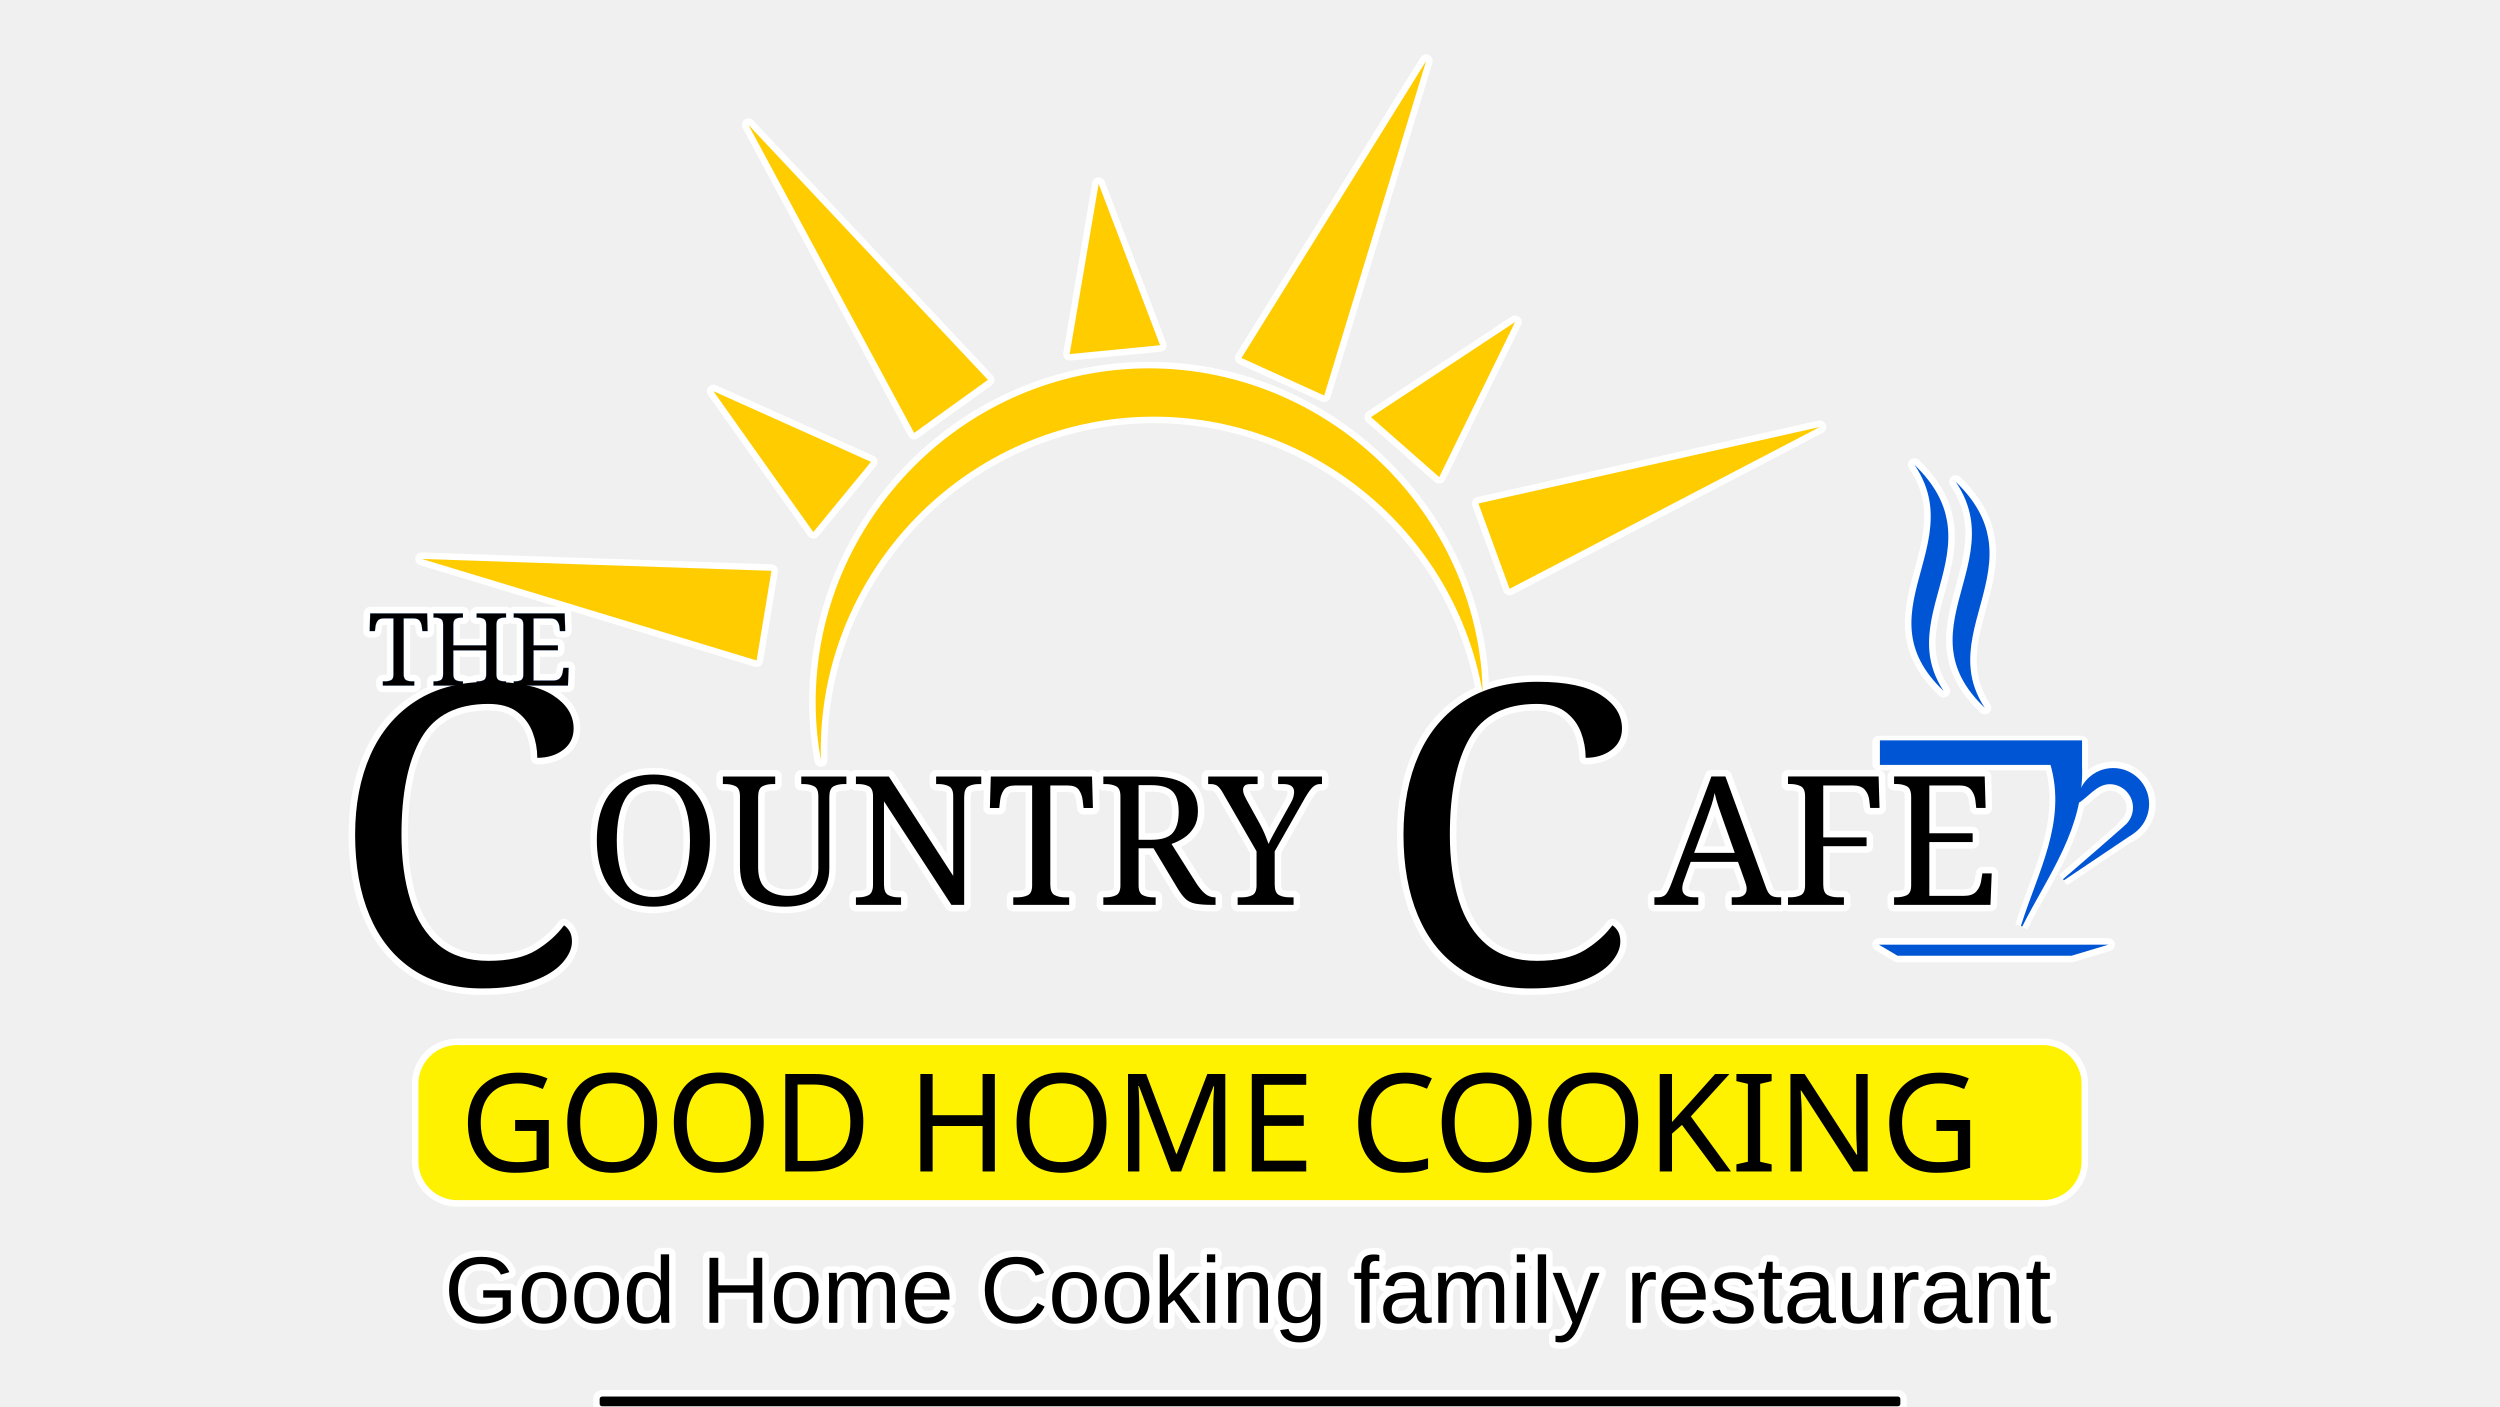
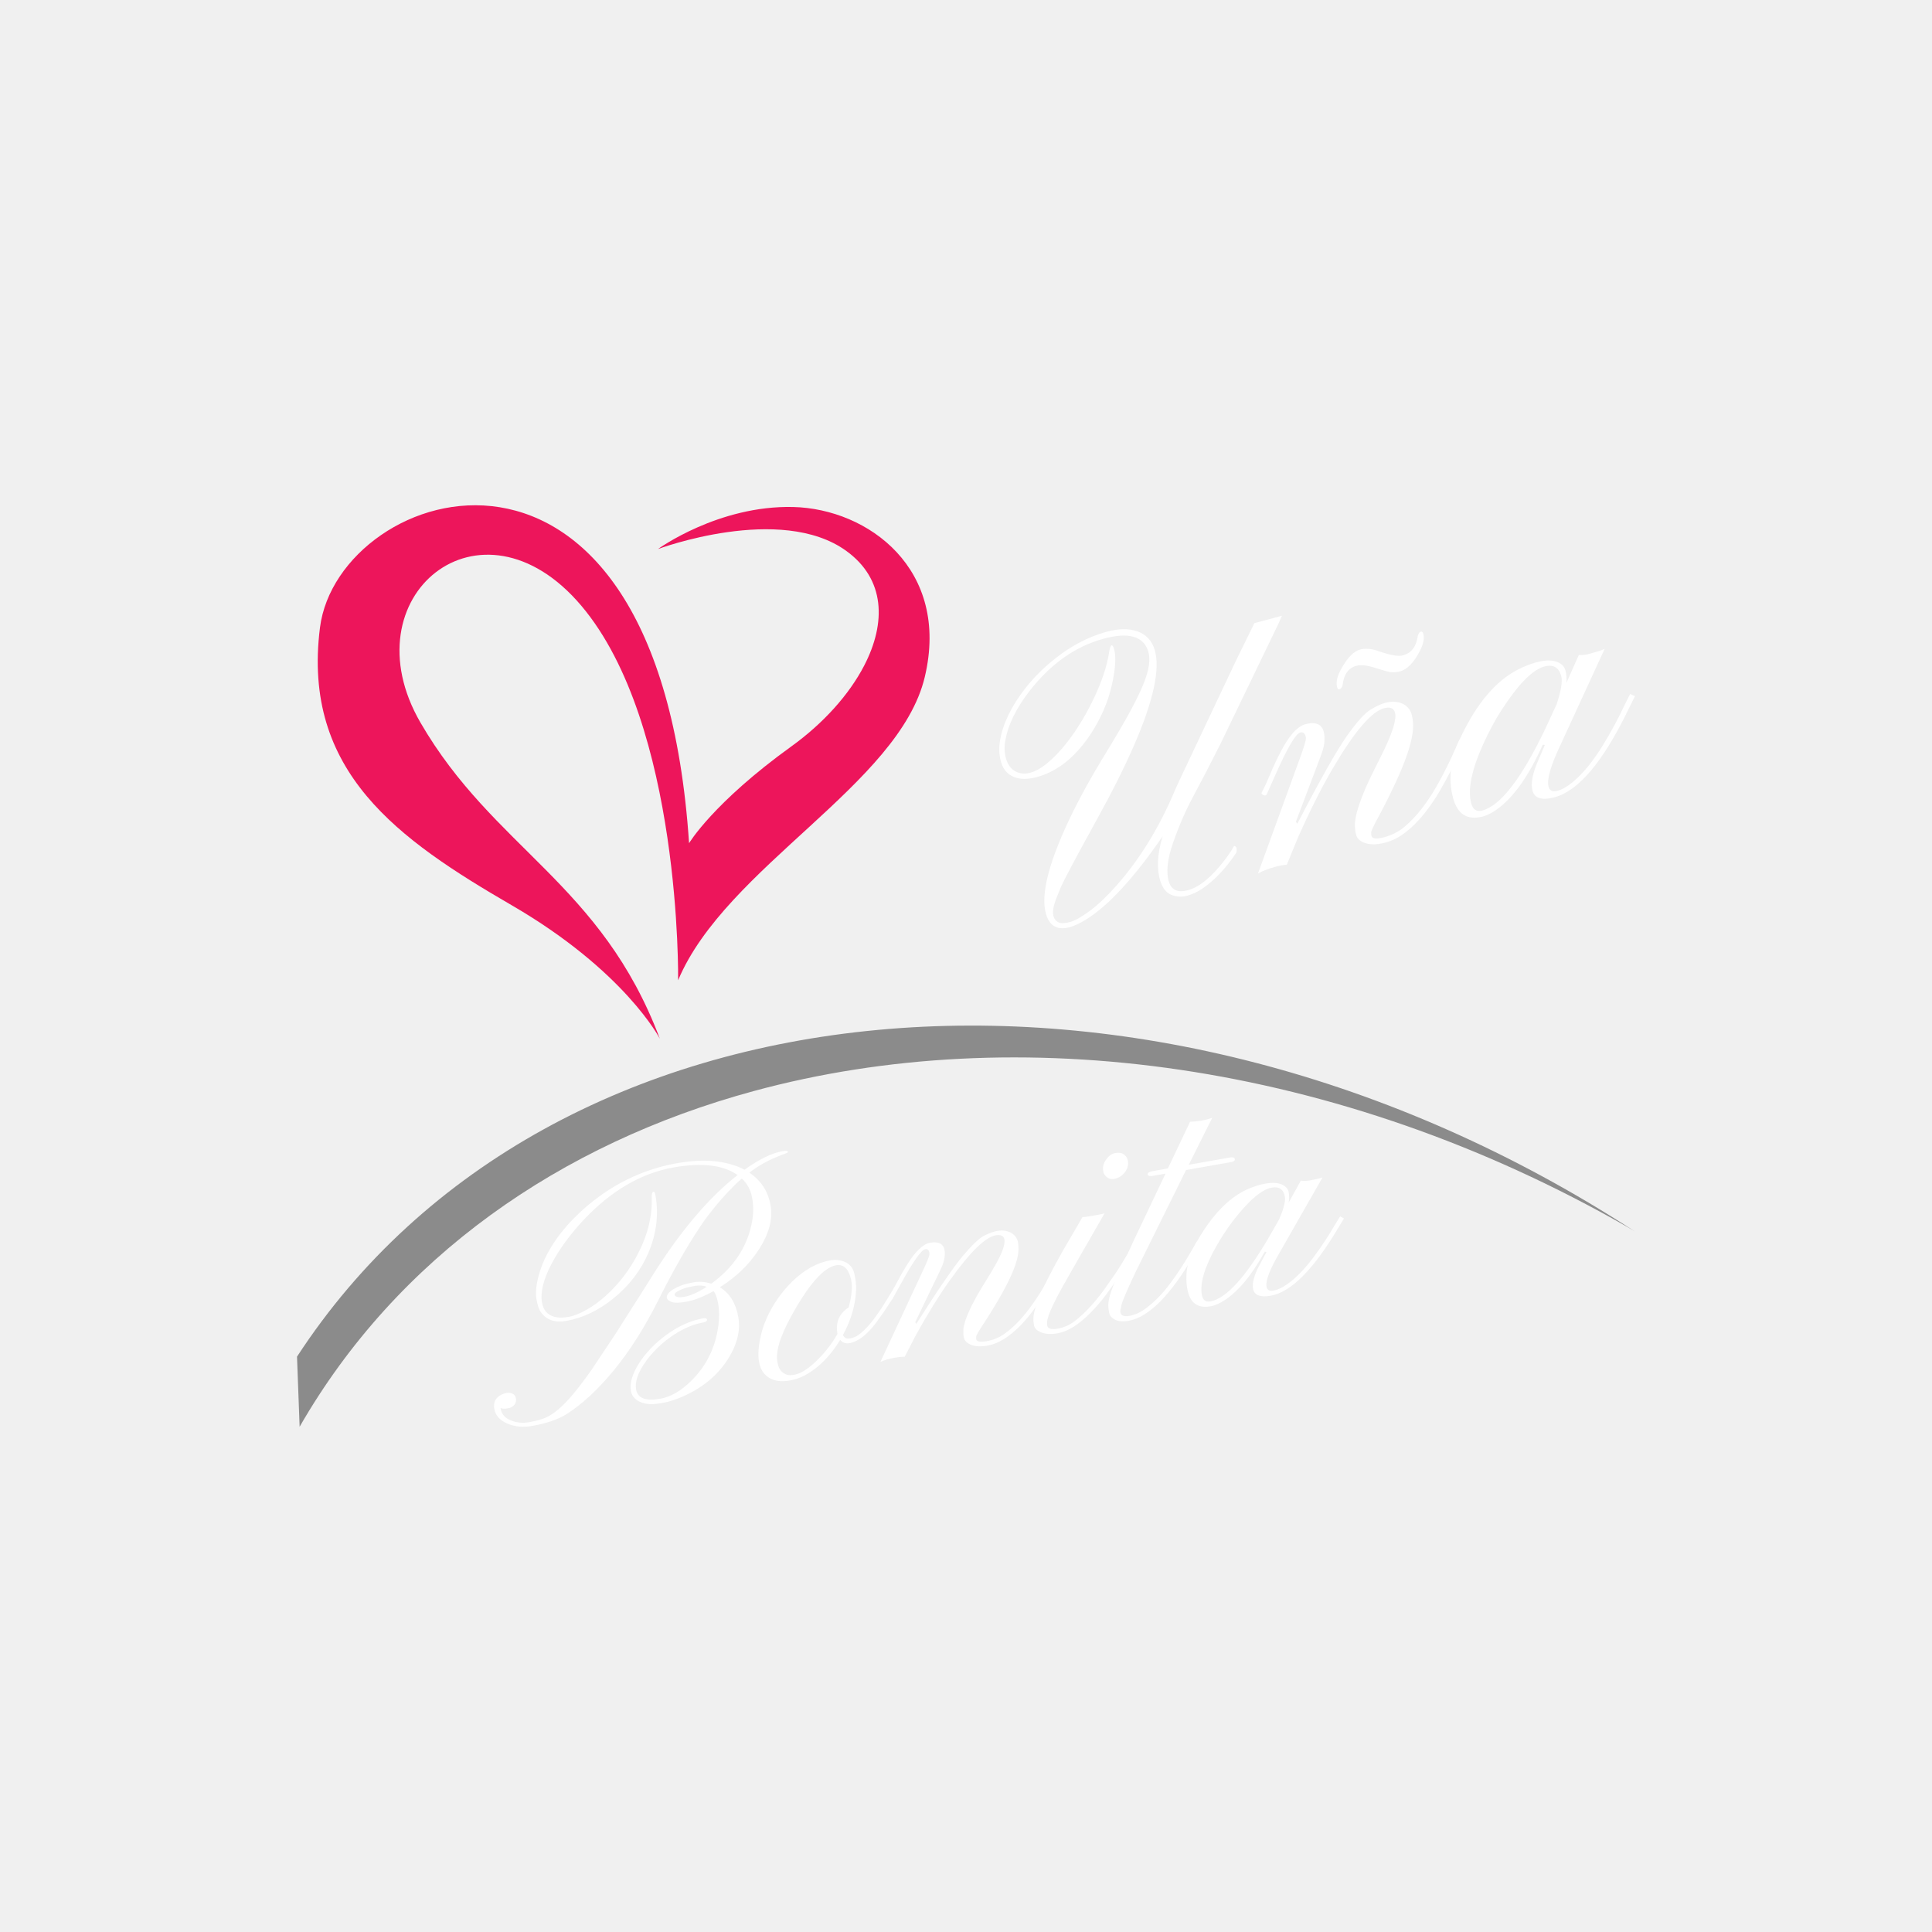
- <svg xmlns="http://www.w3.org/2000/svg" width="100%" height="100%" viewBox="0 0 8000 4500" version="1.1" xml:space="preserve" style="fill-rule:evenodd;clip-rule:evenodd;stroke-linejoin:round;stroke-miterlimit:2;">
+ <svg xmlns="http://www.w3.org/2000/svg" width="100%" height="100%" viewBox="0 0 3000 3000" version="1.1" xml:space="preserve" style="fill-rule:evenodd;clip-rule:evenodd;stroke-linejoin:round;stroke-miterlimit:2;">
+   <rect x="0" y="0" width="3000" height="3000" style="fill:none;" />
  <g>
    <g>
-       <g>
-         <g id="g1750">
-           <g id="g1663">
-             <path id="path826" d="M3573.94,1183.74c-583.014,57.087 -1015.79,583.808 -958.703,1166.82c2.827,27.64 6.731,55.159 11.704,82.495c-16.768,-557.954 406.646,-1039.72 962.135,-1094.73c551.701,-53.831 1058.26,330.415 1155.12,876.207c-0.332,-24.06 -1.476,-48.103 -3.431,-72.086c-0,-0.001 -0.001,-0.001 -0.001,-0.002c-57.083,-583.016 -583.804,-1015.79 -1166.82,-958.71c-0.001,0 -0.002,0 -0.003,0Z" style="fill:#fff;stroke:#fff;stroke-width:41.67px;" />
-             <path id="path839" d="M5823.32,1366.42l-496.296,258.862l-496.296,258.862l-99.85,-273.086l546.221,-122.319l546.221,-122.319Z" style="fill:#fff;stroke:#fff;stroke-width:41.67px;" />
-             <path id="path841" d="M4563.76,194.799l-163.152,535.445l-163.152,535.444l-264.781,-120.155l295.543,-475.367l295.542,-475.367Z" style="fill:#fff;stroke:#fff;stroke-width:41.67px;" />
-             <path id="path843" d="M2394.84,399.542l383.234,407.985l383.233,407.984l-235.99,169.867l-265.238,-492.918l-265.239,-492.918Z" style="fill:#fff;stroke:#fff;stroke-width:41.67px;" />
-             <path id="path845" d="M1349.79,1788.61l559.426,19.01l559.426,19.009l-23.765,143.429l-23.765,143.428l-535.661,-162.438l-535.661,-162.438Z" style="fill:#fff;stroke:#fff;stroke-width:41.67px;" />
-             <path id="path847" d="M2282.91,1251.8l252.116,113.068l252.117,113.068l-184.591,224.66l-159.821,-225.398l-159.821,-225.398Z" style="fill:#fff;stroke:#fff;stroke-width:41.67px;" />
-             <path id="path849" d="M3515.64,588.292l98.322,258.224l98.322,258.224l-289.384,28.334l46.37,-272.391l46.37,-272.391Z" style="fill:#fff;stroke:#fff;stroke-width:41.67px;" />
-             <path id="path851" d="M4848.39,1030.35l-121.438,248.194l-121.438,248.193l-218.36,-192.003l230.618,-152.192l230.618,-152.192Z" style="fill:#fff;stroke:#fff;stroke-width:41.67px;" />
-           </g>
-           <g id="g1705" />
-         </g>
-         <g>
-           <g id="g1501">
-             <g id="g1233">
-               <path id="path1214" d="M6126.22,1487.28c64.772,62.342 94.339,122.039 104.333,180.233c12.287,71.549 -5.092,141.09 -23.98,210.446c-18.888,69.356 -39.288,138.504 -32.255,209.178c4.059,40.784 17.406,82.009 45.26,123.89c-68.33,-64.726 -95.552,-127.017 -101.666,-188.462c-6.908,-69.411 13.224,-137.976 32.129,-207.396c18.906,-69.421 36.595,-139.757 24.085,-212.604c-6.484,-37.761 -21.226,-76.125 -47.906,-115.285Z" style="fill:#fff;fill-rule:nonzero;stroke:#fff;stroke-width:41.67px;" />
-               <path id="path1229" d="M6258.02,1541.36c64.773,62.341 94.34,122.039 104.334,180.233c12.286,71.549 -5.092,141.09 -23.98,210.446c-18.888,69.356 -39.288,138.504 -32.255,209.178c4.058,40.783 17.405,82.008 45.26,123.889c-68.331,-64.725 -95.552,-127.016 -101.667,-188.461c-6.907,-69.411 13.224,-137.976 32.13,-207.396c18.906,-69.421 36.594,-139.757 24.085,-212.604c-6.485,-37.761 -21.226,-76.126 -47.907,-115.285Z" style="fill:#fff;fill-rule:nonzero;stroke:#fff;stroke-width:41.67px;" />
-             </g>
-             <g id="g1477">
-               <g id="g1271">
-                 <path id="path1251" d="M6762.18,2457.75c-63.259,0.011 -114.625,51.123 -114.952,114.38c37.309,-22.081 60.923,-61.601 103.22,-62.752c41.471,-0.004 75.091,33.613 75.092,75.083c-0.017,22.372 -10.018,43.569 -27.266,57.816l18.928,31.395c36.954,-20.138 59.952,-58.858 59.957,-100.943c0.003,-63.502 -51.477,-114.982 -114.979,-114.979Z" style="fill:#fff;stroke:#fff;stroke-width:41.67px;" />
-                 <path id="path1261" d="M6603.14,2815.1c146.824,-126.246 192.55,-167.809 198.454,-172.487c3.162,-2.506 18.997,26.455 18.997,26.455l-217.451,146.032Z" style="fill:#fff;fill-rule:nonzero;stroke:#fff;stroke-width:41.67px;stroke-linejoin:miter;stroke-miterlimit:4;" />
-               </g>
-               <rect x="6012.25" y="2375.22" width="648.4" height="69.083" style="fill:#fff;stroke:#fff;stroke-width:41.67px;stroke-linecap:square;stroke-miterlimit:1.5;" />
-               <path id="path1267" d="M6469.13,2963.74c53.43,-171.718 148.203,-333.509 94.031,-519.432l96.906,1.027c9.878,202.373 -107.535,352.675 -190.937,518.405Z" style="fill:#fff;fill-rule:nonzero;stroke:#fff;stroke-width:41.67px;stroke-linejoin:miter;stroke-miterlimit:4;" />
-               <path id="path1273" d="M6012.25,3022.94l734.447,-0l-117.928,35.468l-556.515,0l-60.004,-35.468Z" style="fill:#fff;fill-rule:nonzero;stroke:#fff;stroke-width:41.67px;" />
-             </g>
-           </g>
-           <g>
-             <text x="1176.49px" y="2193.9px" style="font-family:'BaskOldFace', 'Baskerville Old Face', serif;font-size:323.703px;fill:#fff;stroke:#fff;stroke-width:41.67px;">THE</text>
-             <g>
-               <text x="1877.65px" y="2895.63px" style="font-family:'BaskOldFace', 'Baskerville Old Face', serif;font-size:575.374px;fill:#fff;stroke:#fff;stroke-width:41.67px;">OUNTRY</text>
-               <text x="1060.18px" y="3149.6px" style="font-family:'BaskOldFace', 'Baskerville Old Face', serif;font-size:1336.89px;fill:#fff;stroke:#fff;stroke-width:41.67px;">C</text>
-               <g>
-                 <text x="5294.08px" y="2895.49px" style="font-family:'BaskOldFace', 'Baskerville Old Face', serif;font-size:575.374px;fill:#fff;stroke:#fff;stroke-width:41.67px;">AFE</text>
-                 <text x="4414.96px" y="3149.6px" style="font-family:'BaskOldFace', 'Baskerville Old Face', serif;font-size:1336.89px;fill:#fff;stroke:#fff;stroke-width:41.67px;">C</text>
-               </g>
-             </g>
-           </g>
-         </g>
-       </g>
-       <g>
-         <path id="rect910" d="M6660.99,3468.25c0,-68.479 -55.596,-124.076 -124.076,-124.076l-5073.82,0c-68.48,0 -124.076,55.597 -124.076,124.076l-0,248.151c-0,68.48 55.596,124.076 124.076,124.076l5073.82,-0c68.48,-0 124.076,-55.596 124.076,-124.076l0,-248.151Z" style="fill:#fff;stroke:#fff;stroke-width:41.67px;stroke-linecap:round;" />
-         <text x="1470.72px" y="3748.59px" style="font-family:'ArialRoundedMTBold', 'Arial Rounded MT Bold', sans-serif;font-size:436.612px;fill:#fff;stroke:#fff;stroke-width:41.67px;">GOOD HOME COOKING</text>
-       </g>
-       <path id="rect9101" d="M6081.1,4476.74c-0,-4.28 -3.475,-7.755 -7.754,-7.755l-4146.69,0c-4.279,0 -7.754,3.475 -7.754,7.755l0,15.509c0,4.279 3.475,7.754 7.754,7.754l4146.69,0c4.279,0 7.754,-3.475 7.754,-7.754l-0,-15.509Z" style="fill:#fff;stroke:#fff;stroke-width:41.67px;stroke-linecap:round;" />
-       <text x="1421.86px" y="4232.97px" style="font-family:'ArialMT', 'Arial', sans-serif;font-size:302.355px;fill:#fff;stroke:#fff;stroke-width:41.67px;">Good Home Cooking family restaurant</text>
+       <path d="M1661.05,1439.72c-18.672,5.003 -30.823,-1.431 -36.455,-19.303c-9.696,-30.686 4.284,-84.252 41.941,-160.7c13.416,-26.978 29.095,-55.141 47.036,-84.49c17.942,-29.349 31.605,-52.654 40.988,-69.914c9.384,-17.261 16.468,-31.904 21.251,-43.929c8.625,-21.27 10.984,-38.017 7.076,-50.242c-7.499,-23.269 -30.411,-29.769 -68.738,-19.5c-44.42,11.902 -83.269,39.481 -116.549,82.735c-19.657,25.701 -31.732,50.213 -36.226,73.536c-2.228,11.341 -1.895,21.626 1,30.857c2.895,9.231 7.765,15.615 14.611,19.152c6.847,3.537 14.348,4.213 22.505,2.028c8.157,-2.186 16.484,-6.682 24.983,-13.488c8.498,-6.807 16.995,-15.192 25.489,-25.158c8.495,-9.965 16.71,-21.171 24.644,-33.62c7.935,-12.448 15.099,-25.217 21.493,-38.305c13.939,-28.172 22.664,-53.787 26.175,-76.847c1.172,-6.634 2.397,-10.122 3.674,-10.464c1.278,-0.342 2.489,1.229 3.633,4.714c3.118,9.276 2.991,23.741 -0.38,43.392c-3.372,19.652 -8.995,38.17 -16.872,55.553c-7.876,17.383 -17.128,32.976 -27.754,46.777c-21.829,28.6 -46.698,46.639 -74.608,54.118c-14.348,3.844 -26.331,3.737 -35.95,-0.321c-9.619,-4.058 -16.074,-11.44 -19.363,-22.145c-3.29,-10.704 -3.845,-22.405 -1.664,-35.102c2.18,-12.697 6.562,-25.826 13.145,-39.387c6.583,-13.561 15.13,-27.068 25.639,-40.522c10.509,-13.455 22.428,-25.97 35.757,-37.546c29.042,-25.267 59.581,-42.192 91.619,-50.776c17.885,-4.793 33.306,-5.028 46.261,-0.705c56.043,18.9 35.084,116.784 -62.878,293.653c-32.331,58.589 -50.882,93.526 -55.653,104.81c-4.771,11.285 -7.88,19.333 -9.33,24.145c-4.726,15.381 -2.61,25.242 6.347,29.583c3.633,1.765 9.429,1.581 17.389,-0.552c7.961,-2.133 18.436,-8.047 31.427,-17.742c12.991,-9.696 26.751,-22.81 41.28,-39.342c33.955,-38.38 62.723,-84.323 86.304,-137.829c2.418,-5.914 5.96,-13.92 10.628,-24.018l88.505,-187.397l28.42,-57.856l42.748,-11.455c-0.614,1.639 -2.516,5.941 -5.705,12.905l-90.001,186.532c-15.809,31.411 -29.661,58.137 -41.556,80.178c-11.895,22.041 -22.411,46.083 -31.548,72.125c-9.138,26.042 -11.384,46.551 -6.739,61.527c4.262,12.762 14.058,17.088 29.389,12.981c17.886,-4.793 36.971,-20.44 57.255,-46.941c5.798,-7.452 10.685,-14.765 14.661,-21.939c2.727,0.744 4.053,2.548 3.978,5.412c-0.075,2.864 -0.257,4.545 -0.545,5.043c-16.367,24.609 -34.19,43.394 -53.469,56.354c-7.518,4.963 -15.256,8.511 -23.217,10.644c-7.96,2.133 -15.926,1.687 -23.899,-1.337c-7.973,-3.025 -13.781,-10.159 -17.426,-21.4c-5.947,-19.051 -4.782,-42.22 3.495,-69.506c-44.422,64.567 -84.072,107.633 -118.951,129.197c-9.771,5.989 -18.194,9.931 -25.27,11.827Z" style="fill:#fff;fill-rule:nonzero;" />
+       <path d="M2084.81,1063.59c-0.874,3.815 -2.588,6.065 -5.143,6.75c-1.573,0.421 -2.728,-0.744 -3.465,-3.496c-1.948,-7.272 -0.026,-16.213 5.768,-26.824c9.665,-18.178 19.705,-28.663 30.122,-31.454c8.255,-2.212 18.093,-1.267 29.515,2.835c17.427,6.074 29.678,8.163 36.754,6.267c13.168,-3.528 20.896,-13.604 23.183,-30.227c1.07,-3.868 2.588,-6.065 4.553,-6.592c1.966,-0.526 3.317,0.586 4.055,3.338c1.895,7.075 0.071,15.991 -5.473,26.745c-9.272,18.073 -19.608,28.637 -31.007,31.691c-6.683,1.791 -13.21,1.802 -19.582,0.034c-6.373,-1.769 -12.784,-3.685 -19.236,-5.748c-12.207,-3.891 -21.751,-4.915 -28.63,-3.072c-12.382,3.318 -19.52,13.236 -21.414,29.753Zm-86.666,279.171c-5.57,0.44 -11.598,1.528 -18.084,3.266c-10.417,2.791 -19.293,6.223 -26.628,10.295l63.12,-173.642c7.983,-21.309 11.723,-33.687 11.221,-37.134c-0.952,-6.696 -3.884,-9.387 -8.798,-8.07c-7.272,1.949 -20.536,24.778 -39.79,68.487l-12.628,28.347c-1.362,1.208 -3.102,1.2 -5.22,-0.023c-2.118,-1.223 -2.89,-2.333 -2.314,-3.33c4.067,-7.62 8.437,-17.059 13.109,-28.318c4.673,-11.258 9.781,-22.264 15.326,-33.019c13.521,-26.585 26.669,-41.588 39.445,-45.012c21.62,-5.793 31.474,3.469 29.564,27.785c-0.309,5.139 -2.116,12.153 -5.421,21.044l-38.845,102.677l2.343,2.848c34.994,-67.519 60.565,-112.815 76.711,-135.89c15.428,-21.829 27.624,-35.472 36.59,-40.929c8.965,-5.457 16.543,-9.015 22.734,-10.674c6.192,-1.659 11.735,-2.196 16.632,-1.612c4.896,0.584 9.089,1.883 12.578,3.897c6.479,3.741 10.631,9.212 12.455,16.412c1.824,7.2 2.41,14.89 1.758,23.07c-0.653,8.18 -2.754,18.223 -6.305,30.128c-7.534,24.559 -22.397,57.929 -44.589,100.108c-9.338,17.038 -14,26.766 -13.984,29.184c0.016,2.418 0.182,4.217 0.498,5.396c1.212,4.521 7.861,5.162 19.949,1.923c12.087,-3.239 22.717,-8.773 31.89,-16.603c9.172,-7.829 17.792,-16.933 25.86,-27.31c8.069,-10.378 15.448,-21.361 22.139,-32.949c6.69,-11.588 12.552,-22.533 17.586,-32.835c5.034,-10.302 9.179,-19.207 12.433,-26.715c3.255,-7.507 5.504,-12.481 6.746,-14.921l7.534,3.353c-1.386,2.689 -3.765,7.961 -7.138,15.816c-3.372,7.856 -7.709,17.023 -13.012,27.502c-5.302,10.479 -11.456,21.713 -18.46,33.701c-7.005,11.989 -14.761,23.336 -23.268,34.042c-19.919,24.718 -39.903,39.763 -59.951,45.134c-17.689,4.74 -31.158,3.609 -40.407,-3.392c-2.9,-2.172 -4.85,-5.126 -5.85,-8.86c-1.001,-3.734 -1.606,-8.154 -1.815,-13.259c-0.209,-5.105 0.749,-11.945 2.875,-20.52c4.972,-18.395 13.405,-39.403 25.297,-63.024c11.893,-23.62 19.598,-39.483 23.114,-47.587c3.516,-8.105 6.188,-15.035 8.016,-20.792c3.369,-11.014 4.368,-19.076 2.999,-24.186c-1.896,-7.076 -7.561,-9.35 -16.995,-6.822c-19.458,5.214 -45.695,35.838 -78.711,91.872c-16.704,28.069 -34.88,64.012 -54.528,107.827l-17.781,43.314Z" style="fill:#fff;fill-rule:nonzero;" />
+       <path d="M2414.02,1237.96c-19.655,5.267 -31.115,1.807 -34.38,-10.379c-2.686,-10.024 -0.356,-24.13 6.988,-42.319l12.254,-28.562l-3.264,-0.389c-22.118,49.532 -46.425,83.431 -72.919,101.695c-7.321,4.911 -13.93,8.156 -19.826,9.736c-24.175,6.478 -39.713,-3.157 -46.612,-28.905c-8.11,-30.268 -3.764,-62.399 13.038,-96.393c24.607,-51.253 53.965,-85.557 88.076,-102.913c10.231,-5.059 19.179,-8.615 26.844,-10.669c7.665,-2.054 13.854,-3.133 18.566,-3.236c4.712,-0.104 9.002,0.379 12.87,1.449c8.287,2.625 13.312,7.229 15.077,13.813c1.764,6.585 2.257,13.141 1.478,19.669l19.334,-43.415c5.728,0.151 10.852,-0.38 15.373,-1.591c11.596,-3.107 19.844,-5.738 24.744,-7.894l-67.282,146.319c-16.213,33.836 -22.818,56.356 -19.816,67.559c1.685,6.289 6.262,8.434 13.731,6.432c7.469,-2.001 15.462,-6.565 23.98,-13.693c8.518,-7.127 16.644,-15.519 24.379,-25.175c7.735,-9.657 15.013,-20.033 21.835,-31.13c6.822,-11.097 13.009,-21.813 18.561,-32.148c5.552,-10.335 10.328,-19.831 14.328,-28.486l9.886,-19.713l7.534,3.353l-10.454,21.129c-39.068,80.617 -77.176,125.903 -114.323,135.856Zm-110.104,-84.253c-18.707,41.035 -25.191,72.265 -19.451,93.688c2.634,9.828 8.373,13.556 17.217,11.186c28.696,-7.689 61.564,-50.517 98.603,-128.484l16.787,-36.413c7,-21.045 9.42,-35.597 7.261,-43.656c-3.686,-13.758 -12.409,-18.794 -26.167,-15.107c-18.672,5.003 -41.235,28.112 -67.688,69.327c-9.04,14.219 -17.894,30.705 -26.562,49.459Z" style="fill:#fff;fill-rule:nonzero;" />
    </g>
    <g>
-       <g>
-         <g id="g17501">
-           <g id="g16631">
-             <path id="path8261" d="M3573.94,1183.74c-583.014,57.087 -1015.79,583.808 -958.703,1166.82c2.827,27.64 6.731,55.159 11.704,82.495c-16.768,-557.954 406.646,-1039.72 962.135,-1094.73c551.701,-53.831 1058.26,330.415 1155.12,876.207c-0.332,-24.06 -1.476,-48.103 -3.431,-72.086c-0,-0.001 -0.001,-0.001 -0.001,-0.002c-57.083,-583.016 -583.804,-1015.79 -1166.82,-958.71c-0.001,0 -0.002,0 -0.003,0Z" style="fill:#fc0;" />
-             <path id="path8391" d="M5823.32,1366.42l-496.296,258.862l-496.296,258.862l-99.85,-273.086l546.221,-122.319l546.221,-122.319Z" style="fill:#fc0;" />
-             <path id="path8411" d="M4563.76,194.799l-163.152,535.445l-163.152,535.444l-264.781,-120.155l295.543,-475.367l295.542,-475.367Z" style="fill:#fc0;" />
-             <path id="path8431" d="M2394.84,399.542l383.234,407.985l383.233,407.984l-235.99,169.867l-265.238,-492.918l-265.239,-492.918Z" style="fill:#fc0;" />
-             <path id="path8451" d="M1349.79,1788.61l559.426,19.01l559.426,19.009l-23.765,143.429l-23.765,143.428l-535.661,-162.438l-535.661,-162.438Z" style="fill:#fc0;" />
-             <path id="path8471" d="M2282.91,1251.8l252.116,113.068l252.117,113.068l-184.591,224.66l-159.821,-225.398l-159.821,-225.398Z" style="fill:#fc0;" />
-             <path id="path8491" d="M3515.64,588.292l98.322,258.224l98.322,258.224l-289.384,28.334l46.37,-272.391l46.37,-272.391Z" style="fill:#fc0;" />
-             <path id="path8511" d="M4848.39,1030.35l-121.438,248.194l-121.438,248.193l-218.36,-192.003l230.618,-152.192l230.618,-152.192Z" style="fill:#fc0;" />
-           </g>
-           <g id="g17051" />
-         </g>
-         <g>
-           <g id="g15011">
-             <g id="g12331">
-               <path id="path12141" d="M6126.22,1487.28c64.772,62.342 94.339,122.039 104.333,180.233c12.287,71.549 -5.092,141.09 -23.98,210.446c-18.888,69.356 -39.288,138.504 -32.255,209.178c4.059,40.784 17.406,82.009 45.26,123.89c-68.33,-64.726 -95.552,-127.017 -101.666,-188.462c-6.908,-69.411 13.224,-137.976 32.129,-207.396c18.906,-69.421 36.595,-139.757 24.085,-212.604c-6.484,-37.761 -21.226,-76.125 -47.906,-115.285Z" style="fill:#0055d4;fill-rule:nonzero;" />
-               <path id="path12291" d="M6258.02,1541.36c64.773,62.341 94.34,122.039 104.334,180.233c12.286,71.549 -5.092,141.09 -23.98,210.446c-18.888,69.356 -39.288,138.504 -32.255,209.178c4.058,40.783 17.405,82.008 45.26,123.889c-68.331,-64.725 -95.552,-127.016 -101.667,-188.461c-6.907,-69.411 13.224,-137.976 32.13,-207.396c18.906,-69.421 36.594,-139.757 24.085,-212.604c-6.485,-37.761 -21.226,-76.126 -47.907,-115.285Z" style="fill:#0055d4;fill-rule:nonzero;" />
-             </g>
-             <g id="g14771">
-               <g id="g12711">
-                 <path id="path12511" d="M6762.18,2457.75c-63.259,0.011 -114.625,51.123 -114.952,114.38c37.309,-22.081 60.923,-61.601 103.22,-62.752c41.471,-0.004 75.091,33.613 75.092,75.083c-0.017,22.372 -10.018,43.569 -27.266,57.816l18.928,31.395c36.954,-20.138 59.952,-58.858 59.957,-100.943c0.003,-63.502 -51.477,-114.982 -114.979,-114.979Z" style="fill:#0055d4;" />
-                 <path id="path12611" d="M6603.14,2815.1c146.824,-126.246 192.55,-167.809 198.454,-172.487c3.162,-2.506 18.997,26.455 18.997,26.455l-217.451,146.032Z" style="fill:#0055d4;fill-rule:nonzero;stroke:#0055d4;stroke-width:4.65px;stroke-linejoin:miter;stroke-miterlimit:4;" />
-               </g>
-               <path id="path1265" d="M6015.69,2408.44l646.868,0" style="fill:none;fill-rule:nonzero;stroke:#0055d4;stroke-width:78.51px;stroke-linejoin:miter;stroke-miterlimit:4;" />
-               <path id="path12671" d="M6469.13,2963.74c53.43,-171.718 148.203,-333.509 94.031,-519.432l96.906,1.027c9.878,202.373 -107.535,352.675 -190.937,518.405Z" style="fill:#0055d4;fill-rule:nonzero;stroke:#0055d4;stroke-width:4.65px;stroke-linejoin:miter;stroke-miterlimit:4;" />
-               <path id="path12731" d="M6012.25,3022.94l734.447,-0l-117.928,35.468l-556.515,0l-60.004,-35.468Z" style="fill:#0055d4;fill-rule:nonzero;" />
-             </g>
-           </g>
-           <g>
-             <text x="1176.49px" y="2193.9px" style="font-family:'BaskOldFace', 'Baskerville Old Face', serif;font-size:323.703px;stroke:#0055d4;stroke-width:0.42px;">THE</text>
-             <g>
-               <text x="1877.65px" y="2895.63px" style="font-family:'BaskOldFace', 'Baskerville Old Face', serif;font-size:575.374px;">OUNTRY</text>
-               <text x="1060.18px" y="3149.6px" style="font-family:'BaskOldFace', 'Baskerville Old Face', serif;font-size:1336.89px;">C</text>
-               <g>
-                 <text x="5294.08px" y="2895.49px" style="font-family:'BaskOldFace', 'Baskerville Old Face', serif;font-size:575.374px;">AFE</text>
-                 <text x="4414.96px" y="3149.6px" style="font-family:'BaskOldFace', 'Baskerville Old Face', serif;font-size:1336.89px;">C</text>
-               </g>
-             </g>
-           </g>
-         </g>
-       </g>
-       <g>
-         <path id="rect9102" d="M6660.99,3468.25c0,-68.479 -55.596,-124.076 -124.076,-124.076l-5073.82,0c-68.48,0 -124.076,55.597 -124.076,124.076l-0,248.151c-0,68.48 55.596,124.076 124.076,124.076l5073.82,-0c68.48,-0 124.076,-55.596 124.076,-124.076l0,-248.151Z" style="fill:#fff200;" />
-         <text x="1470.72px" y="3748.59px" style="font-family:'ArialRoundedMTBold', 'Arial Rounded MT Bold', sans-serif;font-size:436.612px;">GOOD HOME COOKING</text>
-       </g>
-       <path id="rect9103" d="M6081.1,4476.74c-0,-4.28 -3.475,-7.755 -7.754,-7.755l-4146.69,0c-4.279,0 -7.754,3.475 -7.754,7.755l0,15.509c0,4.279 3.475,7.754 7.754,7.754l4146.69,0c4.279,0 7.754,-3.475 7.754,-7.754l-0,-15.509Z" />
-       <text x="1421.86px" y="4232.97px" style="font-family:'ArialMT', 'Arial', sans-serif;font-size:302.355px;">Good Home Cooking family restaurant</text>
+       <path d="M1045.83,2001.8c3.536,-2.156 7.66,-4.118 12.371,-5.885c4.712,-1.767 11.196,-3.379 19.453,-4.835c8.257,-1.456 17.237,-0.741 26.941,2.146c34.254,-24.94 55.147,-56.123 62.681,-93.549c2.77,-13.259 3.034,-26.246 0.792,-38.962c-2.242,-12.716 -7.617,-22.921 -16.125,-30.615c-3.42,2.816 -6.796,5.881 -10.128,9.192l-10.405,10.519c-18.614,19.969 -33.955,39.19 -46.022,57.664c-20.413,31.013 -41.356,67.952 -62.829,110.815c-21.474,42.864 -44.585,79.333 -69.335,109.409c-24.75,30.075 -49.375,52.891 -73.875,68.449c-13.377,8.148 -31.048,14.159 -53.011,18.031c-14.367,2.534 -27.364,1.249 -38.99,-3.852c-11.462,-5.13 -18.066,-12.65 -19.813,-22.558c-1.835,-10.404 2.12,-17.912 11.864,-22.524c2.525,-1.127 5.109,-1.923 7.751,-2.389c2.643,-0.466 5.479,-0.072 8.509,1.182c3.031,1.253 4.874,3.738 5.529,7.453c0.655,3.716 -0.169,7.011 -2.471,9.886c-2.303,2.875 -5.807,4.727 -10.514,5.557c-4.706,0.83 -8.361,0.623 -10.964,-0.621l0.262,1.487c1.427,8.091 6.596,13.991 15.508,17.698c8.912,3.707 18.57,4.643 28.973,2.809c10.404,-1.835 18.729,-4.111 24.975,-6.83c6.247,-2.719 12.857,-6.993 19.833,-12.82c6.975,-5.827 14.579,-13.638 22.813,-23.433c8.234,-9.796 17.806,-22.381 28.717,-37.756l37.352,-56.135l49.391,-77.669c46.374,-75.946 93.139,-132.293 140.294,-169.044c-22.339,-15.642 -55.389,-19.605 -99.151,-11.888c-51.027,8.997 -98.089,36.621 -141.186,82.872c-20.742,22.387 -37.166,45.12 -49.273,68.198c-12.155,23.768 -16.878,43.331 -14.17,58.689c2.475,14.036 10.997,21.813 25.568,23.331c4.167,0.457 9.801,0.059 16.902,-1.193c7.101,-1.252 15.807,-4.745 26.119,-10.48c10.312,-5.734 20.43,-13.052 30.354,-21.953c9.923,-8.902 19.318,-19.114 28.183,-30.638c8.866,-11.525 16.558,-23.906 23.078,-37.145c14.536,-28.615 21.272,-57.046 20.207,-85.293c0.059,-5.46 0.873,-8.327 2.442,-8.604c1.569,-0.277 2.673,1.402 3.314,5.035c5.358,30.385 1.643,60.497 -11.145,90.336c-11.602,26.905 -29.386,50.133 -53.352,69.683c-23.365,19.104 -48.093,30.956 -74.184,35.557c-17.175,3.028 -30.118,-1.33 -38.829,-13.075c-3.069,-3.886 -5.463,-10.701 -7.181,-20.444c-1.718,-9.743 -0.572,-22.077 3.437,-37.001c4.009,-14.925 10.541,-29.784 19.596,-44.576c9.056,-14.793 20.355,-29.173 33.898,-43.139c13.542,-13.967 28.571,-26.748 45.086,-38.344c35.634,-24.843 74.506,-40.976 116.616,-48.402c42.11,-7.425 76.933,-4.03 104.469,10.185c22.675,-16.257 42.268,-25.842 58.782,-28.754c5.45,-0.961 8.32,-0.616 8.611,1.036c0.146,0.825 -1.231,1.707 -4.131,2.644c-2.9,0.937 -7.04,2.561 -12.422,4.872c-15.737,6.35 -30.202,14.605 -43.395,24.764c18.144,12.125 29.137,29.087 32.981,50.885c3.727,21.138 -2.439,44.105 -18.5,68.902c-14.865,22.883 -34.946,42.259 -60.243,58.128c15.279,9.395 24.811,24.827 28.596,46.295c3.232,18.33 -0.491,37.291 -11.169,56.882c-15.935,29.372 -41.048,51.594 -75.339,66.664c-11.065,4.846 -21.551,8.142 -31.46,9.89c-9.908,1.747 -17.657,2.219 -23.247,1.417c-5.59,-0.802 -10.187,-2.248 -13.791,-4.337c-6.624,-3.77 -10.511,-8.916 -11.661,-15.439c-1.15,-6.523 -0.581,-13.434 1.707,-20.734c2.289,-7.299 5.865,-14.783 10.728,-22.451c4.862,-7.669 10.883,-15.286 18.063,-22.852c7.18,-7.566 15.068,-14.491 23.666,-20.774c19.138,-14.102 38.532,-22.885 58.184,-26.35c3.468,-0.612 5.391,0.156 5.769,2.303c0.379,2.146 -2.859,3.824 -9.712,5.032c-6.853,1.209 -14.644,3.86 -23.372,7.953c-8.728,4.093 -17.09,9.058 -25.085,14.895c-7.996,5.836 -15.379,12.246 -22.15,19.23c-6.772,6.983 -12.509,14.039 -17.211,21.168c-10.386,15.453 -14.589,28.795 -12.609,40.024c2.387,13.541 14.893,18.317 37.517,14.328c15.853,-2.795 31.484,-11.681 46.892,-26.657c24.754,-23.776 39.28,-53.411 43.578,-88.904c1.323,-11.812 1.147,-22.465 -0.527,-31.961c-1.674,-9.495 -4.1,-16.006 -7.275,-19.533c-15.99,8.779 -29.807,14.195 -41.449,16.248c-11.642,2.053 -19.622,2.183 -23.939,0.39c-4.318,-1.793 -6.68,-3.845 -7.088,-6.157c-0.408,-2.312 0.336,-4.614 2.23,-6.906c1.895,-2.292 4.61,-4.516 8.146,-6.672Zm51.697,-3.752c-5.643,-2.07 -11.892,-2.501 -18.745,-1.293c-6.853,1.209 -11.929,2.359 -15.227,3.452c-3.297,1.092 -6.195,2.284 -8.691,3.575c-5.188,2.448 -7.621,4.579 -7.301,6.396c0.699,3.963 5.837,5.1 15.415,3.412c9.578,-1.689 21.094,-6.87 34.549,-15.542Z" style="fill:#fff;fill-rule:nonzero;" />
+       <path d="M1319.33,2085.62c-6.11,1.077 -11.006,-0.614 -14.687,-5.073c-15.72,25.759 -34.334,44.28 -55.842,55.565c-7.189,3.651 -14.375,6.11 -21.558,7.377c-7.184,1.266 -13.481,1.525 -18.891,0.776c-5.411,-0.748 -10.029,-2.318 -13.856,-4.708c-15.415,-9.201 -20.244,-28.867 -14.49,-58.998c2.178,-11.792 5.684,-23.053 10.518,-33.781c4.834,-10.728 10.617,-20.9 17.35,-30.515c6.733,-9.616 14.238,-18.474 22.516,-26.574c18.769,-18.123 38.31,-28.976 58.622,-32.557c8.752,-1.543 16.707,-0.605 23.866,2.815c7.158,3.421 11.735,9.339 13.73,17.757c1.995,8.417 2.905,16.472 2.729,24.165c-0.176,7.693 -1.095,15.518 -2.757,23.473c-3.266,16.241 -9.155,32.093 -17.666,47.556c2,4.585 5.601,6.419 10.803,5.502c5.202,-0.917 9.945,-2.988 14.229,-6.212c4.284,-3.225 8.466,-7.027 12.547,-11.407c4.08,-4.381 8.005,-9.159 11.775,-14.336c3.769,-5.177 7.204,-10.082 10.303,-14.715l7.579,-12.064c2.089,-3.603 3.609,-6.085 4.561,-7.444l6.192,3.25c-1.797,2.36 -4.027,5.648 -6.689,9.863c-2.662,4.215 -5.693,8.751 -9.094,13.608c0,-0 -3.619,5.065 -10.857,15.195c-14.243,18.688 -27.887,29.181 -40.933,31.482Zm-97.339,49.089c2.875,0.855 6.708,0.861 11.497,0.016c10.733,-1.893 23.46,-10.351 38.178,-25.376c11.25,-11.519 20.849,-24.195 28.797,-38.026l-0.175,-0.991c-2.475,-14.036 0.946,-25.537 10.263,-34.501c2.458,-2.477 4.852,-4.347 7.184,-5.609c4.956,-18.242 6.24,-32.686 3.852,-43.332c-3.99,-16.835 -11.764,-24.233 -23.324,-22.195c-19.486,3.436 -42.944,30.219 -70.373,80.347c-17.615,32.393 -24.365,56.4 -20.248,72.02c1.601,9.083 6.384,14.965 14.349,17.647Z" style="fill:#fff;fill-rule:nonzero;" />
+       <path d="M1404.8,2106.81c-4.604,-0.039 -9.631,0.421 -15.081,1.382c-8.752,1.544 -16.285,3.723 -22.6,6.539l64.29,-138.018c8.085,-16.92 12.044,-26.813 11.88,-29.679c-0.301,-5.566 -2.515,-7.985 -6.644,-7.257c-6.11,1.078 -18.638,18.867 -37.585,53.367l-12.402,22.364c-1.205,0.894 -2.633,0.762 -4.284,-0.394c-1.651,-1.156 -2.205,-2.122 -1.661,-2.899c3.887,-5.964 8.152,-13.399 12.796,-22.306c4.645,-8.907 9.629,-17.576 14.953,-26.007c13.01,-20.853 24.882,-32.226 35.616,-34.119c18.165,-3.203 25.59,5.108 22.275,24.933c-0.623,4.197 -2.61,9.825 -5.962,16.887l-39.265,81.502l1.719,2.507c33.578,-52.916 57.824,-88.266 72.737,-106.05c14.233,-16.812 25.226,-27.136 32.978,-30.972c7.752,-3.836 14.229,-6.213 19.431,-7.13c5.201,-0.917 9.791,-0.96 13.769,-0.129c3.977,0.831 7.326,2.199 10.046,4.103c5.05,3.537 8.066,8.326 9.046,14.368c0.98,6.042 0.909,12.397 -0.214,19.066c-1.123,6.668 -3.569,14.761 -7.34,24.28c-7.948,19.621 -22.547,45.948 -43.795,78.982c-8.89,13.316 -13.415,20.967 -13.576,22.954c-0.161,1.986 -0.153,3.475 0.021,4.466c0.67,3.798 6.083,4.801 16.239,3.011c10.156,-1.791 19.28,-5.571 27.372,-11.34c8.093,-5.769 15.823,-12.623 23.192,-20.563c7.369,-7.94 14.216,-16.426 20.541,-25.459c6.325,-9.033 11.924,-17.597 16.796,-25.693c4.873,-8.096 8.915,-15.109 12.126,-21.038c3.211,-5.93 5.414,-9.852 6.609,-11.765l5.945,3.294c-1.331,2.107 -3.663,6.264 -6.996,12.471c-3.333,6.207 -7.552,13.421 -12.658,21.643c-5.105,8.222 -10.964,17.002 -17.575,26.341c-6.612,9.339 -13.794,18.097 -21.547,26.275c-18.128,18.862 -35.614,29.777 -52.458,32.748c-14.863,2.62 -25.839,0.724 -32.929,-5.688c-2.224,-1.991 -3.613,-4.556 -4.166,-7.693c-0.554,-3.138 -0.733,-6.81 -0.538,-11.016c0.195,-4.206 1.473,-9.752 3.835,-16.639c5.402,-14.745 13.834,-31.386 25.294,-49.923c11.46,-18.537 18.924,-31.006 22.393,-37.407c3.468,-6.4 6.16,-11.898 8.074,-16.492c3.557,-8.8 4.956,-15.347 4.199,-19.641c-1.048,-5.945 -5.536,-8.218 -13.462,-6.821c-16.349,2.883 -40.087,26.139 -71.216,69.769c-15.73,21.844 -33.233,50.045 -52.51,84.604l-17.708,34.282Z" style="fill:#fff;fill-rule:nonzero;" />
+       <path d="M1746.5,1820.53c-2.016,2.569 -4.401,4.734 -7.156,6.497c-2.754,1.763 -6.03,2.979 -9.828,3.649c-3.798,0.669 -7.314,-0.2 -10.549,-2.61c-3.234,-2.409 -5.171,-5.431 -5.812,-9.064c-0.641,-3.633 -0.548,-6.969 0.278,-10.01c0.826,-3.04 2.206,-5.837 4.139,-8.392c3.916,-5.798 8.722,-9.2 14.419,-10.204c5.698,-1.005 10.178,-0.22 13.441,2.355c3.264,2.574 5.216,5.678 5.857,9.311c0.64,3.633 0.506,6.977 -0.403,10.032c-0.908,3.055 -2.371,5.867 -4.386,8.436Zm-120.445,237.44c0.917,5.202 6.247,6.944 15.991,5.226c9.743,-1.718 18.556,-5.571 26.439,-11.558c7.884,-5.988 15.654,-13.104 23.309,-21.35c7.656,-8.246 14.913,-17.06 21.772,-26.443l18.363,-26.224c5.382,-8.101 9.776,-15.048 13.182,-20.842c3.405,-5.794 5.448,-9.176 6.128,-10.147l5.741,3.585c-1.361,1.942 -3.838,5.997 -7.433,12.165c-3.595,6.168 -8.145,13.44 -13.649,21.818c-5.504,8.377 -11.768,17.272 -18.792,26.683c-7.024,9.412 -14.578,18.236 -22.661,26.472c-18.595,19.114 -35.901,30.083 -51.92,32.908c-10.238,1.805 -18.74,1.388 -25.505,-1.25c-6.766,-2.638 -10.57,-6.352 -11.415,-11.141c-0.844,-4.789 -1.106,-9.17 -0.785,-13.142c0.321,-3.973 1.337,-8.835 3.047,-14.585c1.711,-5.75 4.293,-12.591 7.748,-20.522c3.454,-7.931 8.064,-17.513 13.831,-28.746c5.767,-11.233 12.867,-24.319 21.301,-39.257l30.197,-51.809c2.069,0.146 6.159,-0.32 12.269,-1.397l11.642,-2.053c4.293,-0.757 7.732,-1.534 10.316,-2.33c-43.159,74.868 -67.371,117.406 -72.637,127.614c-5.267,10.208 -9.1,18.163 -11.5,23.865c-4.237,9.771 -5.896,17.258 -4.979,22.46Z" style="fill:#fff;fill-rule:nonzero;" />
+       <path d="M1739.73,2037.8c0.874,4.954 5.289,6.815 13.244,5.583c7.956,-1.233 15.618,-4.372 22.987,-9.417c7.368,-5.045 14.521,-11.074 21.457,-18.087c6.937,-7.012 13.502,-14.682 19.696,-23.011c6.193,-8.329 11.899,-16.529 17.116,-24.6c5.218,-8.071 9.847,-15.614 13.889,-22.626l10.173,-17.629l6.192,3.25l-10.26,17.133c-36.435,62.785 -70.341,96.943 -101.717,102.476c-9.083,1.601 -16.215,0.986 -21.397,-1.846c-5.182,-2.833 -8.151,-6.396 -8.908,-10.689c-0.757,-4.294 -1.177,-7.881 -1.259,-10.761c-0.082,-2.88 0.239,-6.129 0.963,-9.747c0.724,-3.619 1.958,-7.965 3.703,-13.04c1.744,-5.076 4.181,-11.295 7.31,-18.657l28.814,-62.548l48.054,-101.186l-19.569,3.451c-4.954,0.873 -7.642,0.113 -8.065,-2.282c-0.422,-2.394 2.505,-4.145 8.78,-5.251l22.541,-3.975l34.47,-72.484c11.88,-0.222 23.357,-2.245 34.431,-6.071l-36.451,72.833l63.908,-11.268c4.624,-0.816 7.147,-0.026 7.569,2.368c0.422,2.395 -1.431,3.956 -5.559,4.684l-70.101,12.361l-77.96,157.541c-13.273,28.051 -20.68,45.193 -22.22,51.424c-1.541,6.231 -2.151,10.255 -1.831,12.071Z" style="fill:#fff;fill-rule:nonzero;" />
+       <path d="M1973.21,2011.95c-16.514,2.912 -25.673,-0.751 -27.478,-10.99c-1.485,-8.422 1.44,-19.835 8.776,-34.239l12.111,-22.569l-2.652,-0.554c-21.715,39.076 -44.104,65.159 -67.166,78.25c-6.363,3.505 -12.022,5.695 -16.976,6.569c-20.312,3.581 -32.375,-5.445 -36.19,-27.078c-4.484,-25.431 1.392,-51.497 17.627,-78.197c23.882,-40.309 50.448,-66.363 79.698,-78.161c8.762,-3.418 16.363,-5.694 22.804,-6.83c6.44,-1.136 11.598,-1.577 15.474,-1.324c3.875,0.253 7.363,0.958 10.461,2.114c6.615,2.75 10.41,6.891 11.385,12.423c0.976,5.532 0.909,10.95 -0.199,16.254l18.991,-34.253c4.691,0.535 8.936,0.467 12.734,-0.202c9.743,-1.718 16.704,-3.286 20.881,-4.704l-65.744,115.288c-15.74,26.614 -22.78,44.627 -21.121,54.04c0.932,5.284 4.536,7.373 10.811,6.267c6.275,-1.107 13.165,-4.28 20.67,-9.519c7.504,-5.24 14.778,-11.545 21.822,-18.917c7.043,-7.372 13.764,-15.368 20.161,-23.988c6.398,-8.62 12.247,-16.973 17.547,-25.059c5.3,-8.086 9.903,-15.538 13.809,-22.357l9.531,-15.472l5.944,3.294l-10.099,16.594c-37.864,63.377 -72.401,97.817 -103.612,103.32Zm-84.338,-77.075c-18.305,32.344 -25.871,57.516 -22.697,75.516c1.456,8.257 5.899,11.73 13.33,10.42c24.111,-4.251 54.169,-37.051 90.177,-98.397l16.396,-28.688c7.258,-16.774 10.291,-28.547 9.097,-35.318c-2.038,-11.559 -8.837,-16.32 -20.397,-14.282c-15.688,2.767 -35.871,20.117 -60.548,52.053c-8.443,11.024 -16.896,23.922 -25.358,38.696Z" style="fill:#fff;fill-rule:nonzero;" />
    </g>
+     <path d="M1024.6,1612.92c0,0 -53.917,-104.983 -229.814,-207.126c-175.93,-102.143 -326.299,-207.116 -297.931,-431.261c28.378,-224.156 524.905,-385.875 573.131,334.797c0,0 36.899,-62.426 158.89,-150.37c49.448,-35.649 89.574,-80.151 113.014,-125.385c34.396,-66.381 32.858,-134.339 -27.889,-178.215c-102.144,-73.764 -292.241,-2.829 -292.241,-2.829c0,-0 93.623,-68.106 209.956,-65.266c116.332,2.84 244.014,96.463 204.297,263.872c-39.738,167.399 -309.27,295.081 -383.035,470.989c0,0 5.659,-397.224 -150.39,-581.652c-156.05,-184.417 -363.166,-14.189 -249.673,181.599c113.492,195.767 280.891,249.684 371.685,490.847Z" style="fill:#ed155b;fill-rule:nonzero;" />
+     <path d="M465.267,2215.44c151.185,-263.064 404.099,-439.475 704.983,-521.211c408.553,-110.984 905.55,-47.412 1356.4,210.797l12.144,7.279c-757.845,-492.999 -1686.07,-406.479 -2077.6,194.326l4.066,108.809Z" style="fill:#727272;fill-opacity:0.8;fill-rule:nonzero;" />
  </g>
</svg>
